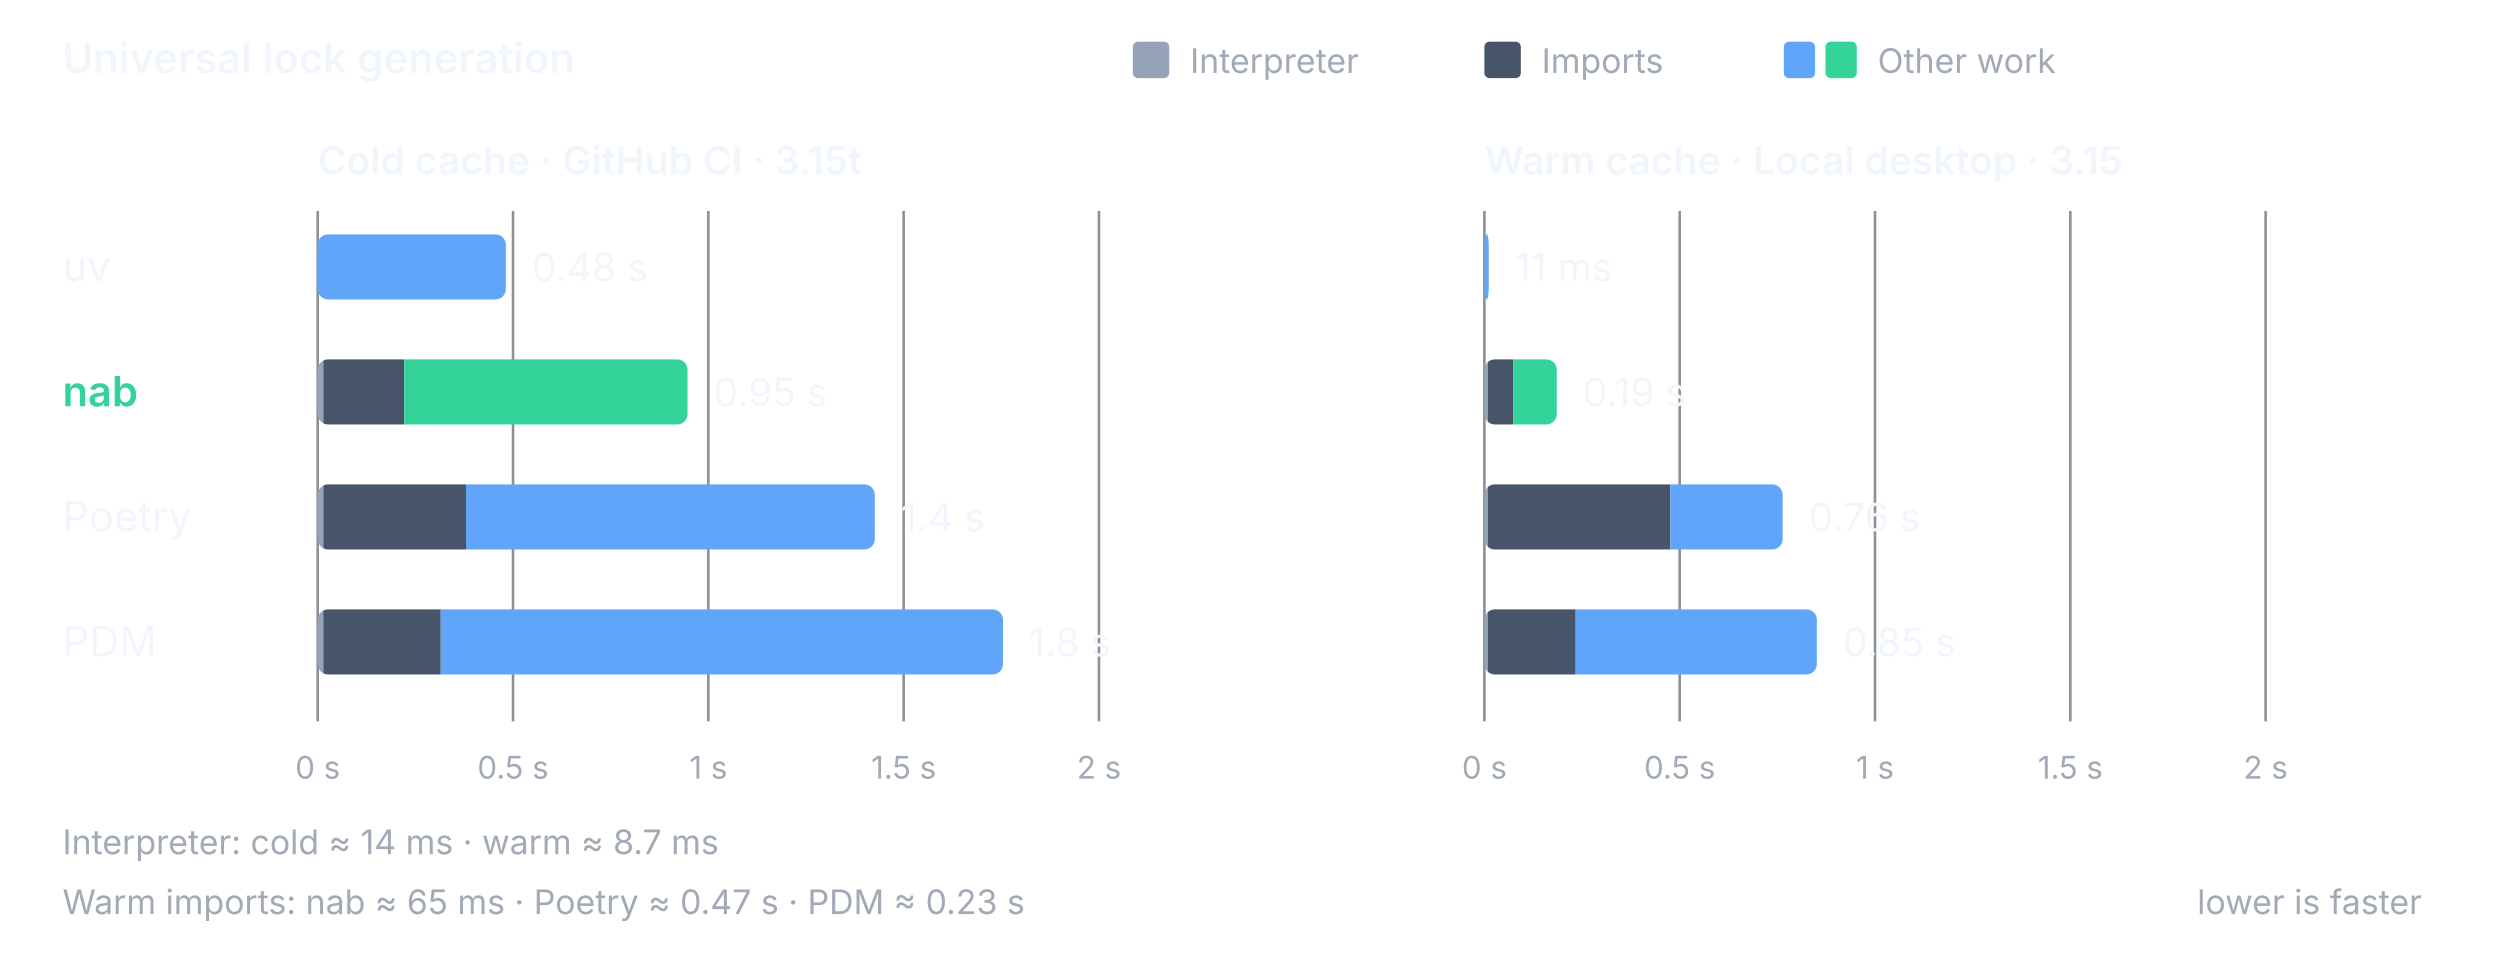
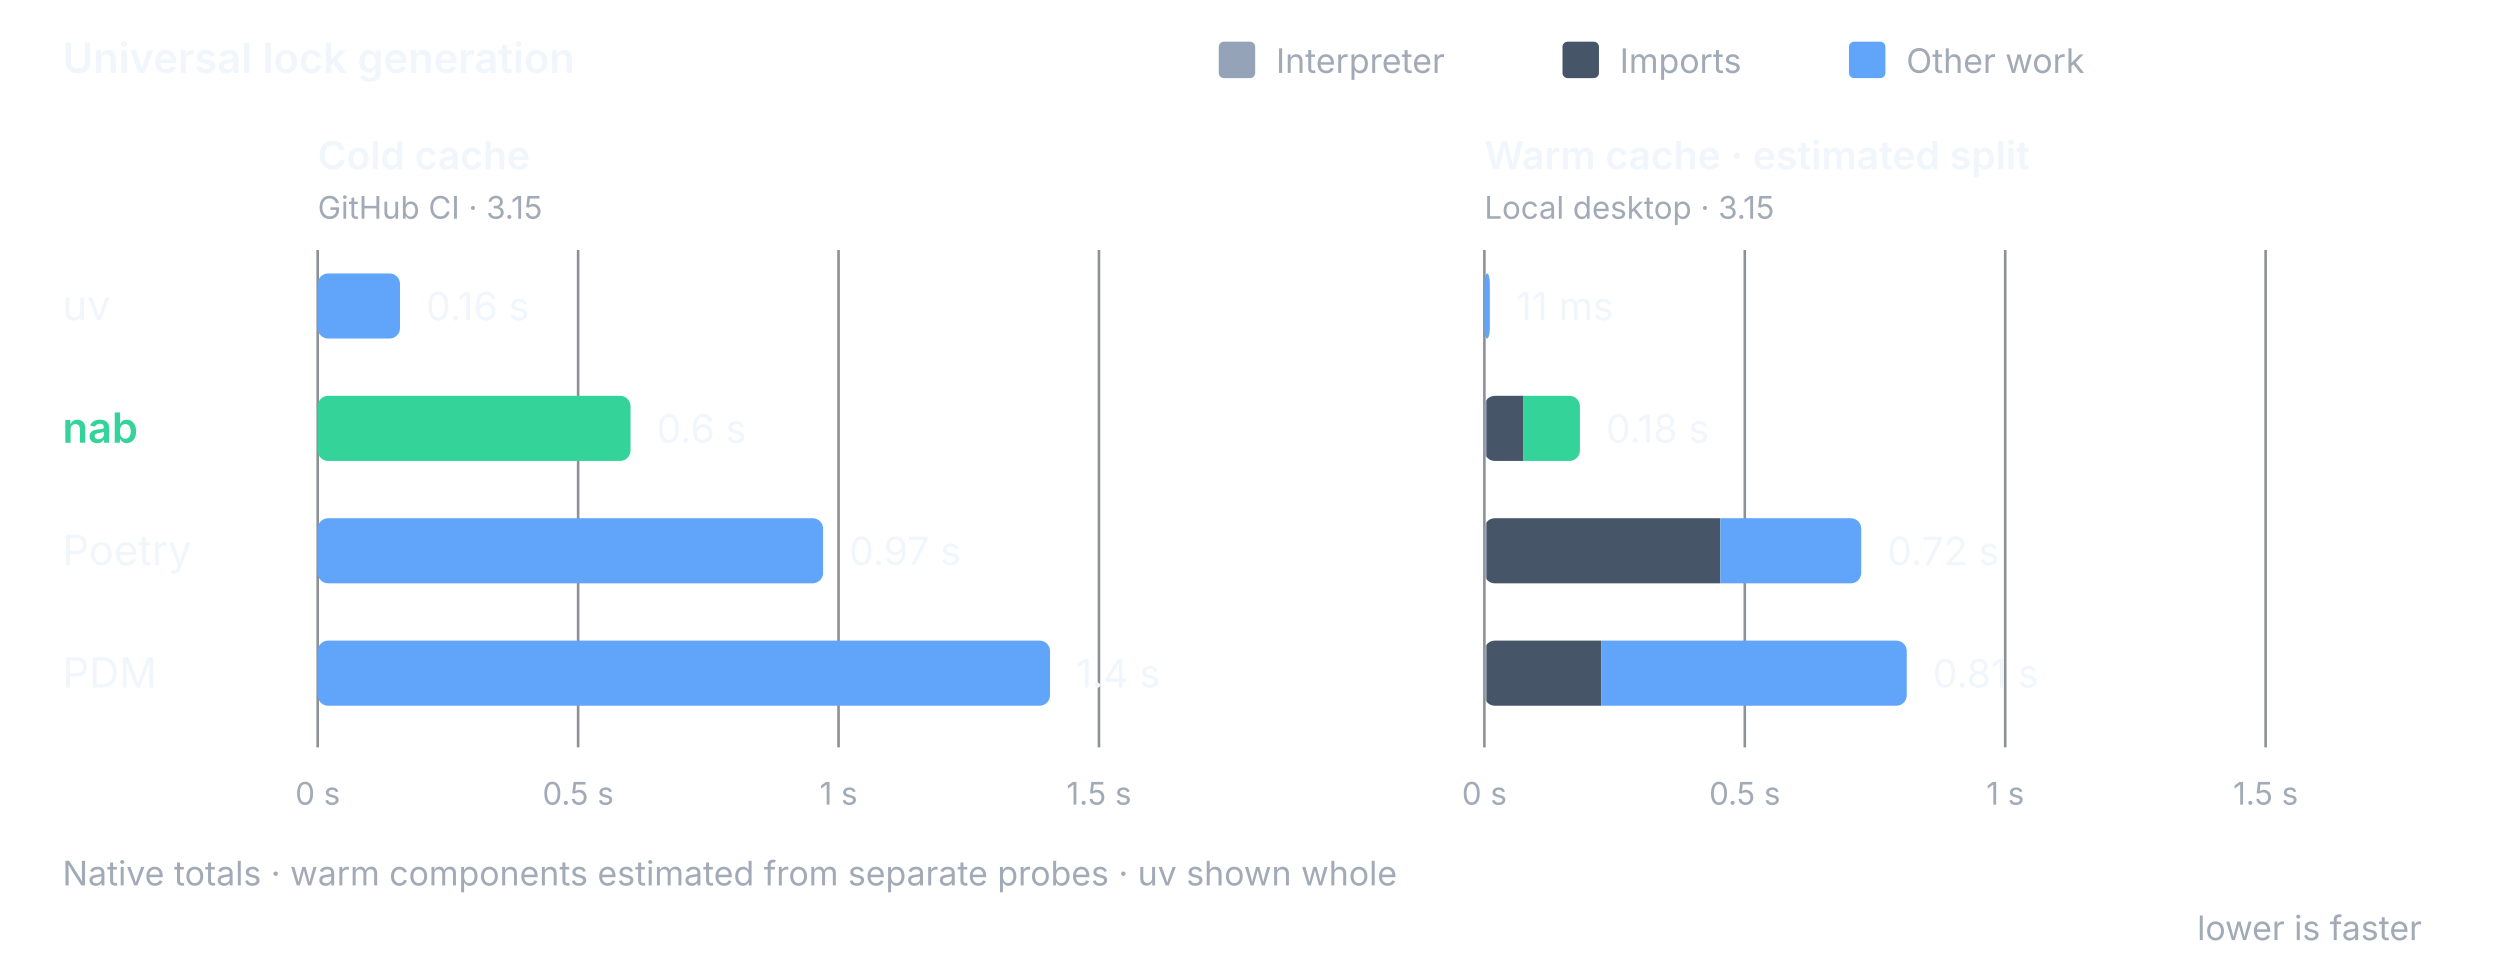
<svg xmlns="http://www.w3.org/2000/svg" width="960" height="370" viewBox="0 0 960 370" role="img" aria-labelledby="title desc">
  <g font-family="-apple-system, BlinkMacSystemFont, Segoe UI, sans-serif">
    <text x="24" y="28" fill="#f0f6fc" font-size="16" font-weight="600">Universal lock generation</text>
-     <rect x="435" y="16" width="14" height="14" rx="2" fill="#94a3b8" />
-     <text x="457" y="28" fill="#a1aab6" font-size="13">Interpreter</text>
-     <rect x="570" y="16" width="14" height="14" rx="2" fill="#475569" />
-     <text x="592" y="28" fill="#a1aab6" font-size="13">Imports</text>
-     <rect x="685" y="16" width="12" height="14" rx="2" fill="#60a5fa" />
-     <rect x="701" y="16" width="12" height="14" rx="2" fill="#34d399" />
-     <text x="721" y="28" fill="#a1aab6" font-size="13">Other work</text>
-     <text x="122" y="67" fill="#f0f6fc" font-size="15" font-weight="600">Cold cache · GitHub CI · 3.15t</text>
-     <path d="M122.000 81V277" stroke="#30363d" stroke-opacity="0.55" />
-     <text x="122.000" y="299" fill="#a1aab6" font-size="12" text-anchor="middle">0 s</text>
-     <path d="M197.000 81V277" stroke="#30363d" stroke-opacity="0.55" />
-     <text x="197.000" y="299" fill="#a1aab6" font-size="12" text-anchor="middle">0.5 s</text>
-     <path d="M272.000 81V277" stroke="#30363d" stroke-opacity="0.55" />
-     <text x="272.000" y="299" fill="#a1aab6" font-size="12" text-anchor="middle">1 s</text>
-     <path d="M347.000 81V277" stroke="#30363d" stroke-opacity="0.55" />
-     <text x="347.000" y="299" fill="#a1aab6" font-size="12" text-anchor="middle">1.5 s</text>
-     <path d="M422.000 81V277" stroke="#30363d" stroke-opacity="0.55" />
-     <text x="422.000" y="299" fill="#a1aab6" font-size="12" text-anchor="middle">2 s</text>
+     <rect x="468" y="16" width="14" height="14" rx="2" fill="#94a3b8" />
+     <text x="490" y="28" fill="#a1aab6" font-size="13">Interpreter</text>
+     <rect x="600" y="16" width="14" height="14" rx="2" fill="#475569" />
+     <text x="622" y="28" fill="#a1aab6" font-size="13">Imports</text>
+     <rect x="710" y="16" width="14" height="14" rx="2" fill="#60a5fa" />
+     <text x="732" y="28" fill="#a1aab6" font-size="13">Other work</text>
+     <text x="122" y="65" fill="#f0f6fc" font-size="15" font-weight="600">Cold cache</text>
+     <text x="122" y="84" fill="#a1aab6" font-size="12">GitHub CI · 3.15</text>
+     <path d="M122.000 96V287" stroke="#30363d" stroke-opacity="0.55" />
+     <text x="122.000" y="309" fill="#a1aab6" font-size="12" text-anchor="middle">0 s</text>
+     <path d="M222.000 96V287" stroke="#30363d" stroke-opacity="0.55" />
+     <text x="222.000" y="309" fill="#a1aab6" font-size="12" text-anchor="middle">0.5 s</text>
+     <path d="M322.000 96V287" stroke="#30363d" stroke-opacity="0.55" />
+     <text x="322.000" y="309" fill="#a1aab6" font-size="12" text-anchor="middle">1 s</text>
+     <path d="M422.000 96V287" stroke="#30363d" stroke-opacity="0.55" />
+     <text x="422.000" y="309" fill="#a1aab6" font-size="12" text-anchor="middle">1.5 s</text>
    <clipPath id="cold-uv">
-       <rect x="122" y="90" width="72.245" height="25" rx="4" />
+       <rect x="122" y="105" width="31.600" height="25" rx="4" />
    </clipPath>
    <g clip-path="url(#cold-uv)">
-       <rect x="122" y="90" width="0.000" height="25" fill="#94a3b8" />
-       <rect x="122.000" y="90" width="0.000" height="25" fill="#475569" />
-       <rect x="122.000" y="90" width="72.245" height="25" fill="#60a5fa" />
+       <rect x="122.000" y="105" width="31.600" height="25" fill="#60a5fa" />
    </g>
-     <text x="204.245" y="108" fill="#f0f6fc" font-size="15">0.48 s</text>
+     <text x="163.600" y="123" fill="#f0f6fc" font-size="15">0.16 s</text>
    <clipPath id="cold-nab">
-       <rect x="122" y="138" width="142.024" height="25" rx="4" />
+       <rect x="122" y="152" width="120.129" height="25" rx="4" />
    </clipPath>
    <g clip-path="url(#cold-nab)">
-       <rect x="122" y="138" width="2.147" height="25" fill="#94a3b8" />
-       <rect x="124.147" y="138" width="31.080" height="25" fill="#475569" />
-       <rect x="155.228" y="138" width="108.797" height="25" fill="#34d399" />
+       <rect x="122.000" y="152" width="120.129" height="25" fill="#34d399" />
    </g>
-     <text x="274.024" y="156" fill="#f0f6fc" font-size="15">0.95 s</text>
+     <text x="252.129" y="170" fill="#f0f6fc" font-size="15">0.6 s</text>
    <clipPath id="cold-poetry">
-       <rect x="122" y="186" width="213.916" height="25" rx="4" />
+       <rect x="122" y="199" width="194.065" height="25" rx="4" />
    </clipPath>
    <g clip-path="url(#cold-poetry)">
-       <rect x="122" y="186" width="2.147" height="25" fill="#94a3b8" />
-       <rect x="124.147" y="186" width="54.799" height="25" fill="#475569" />
-       <rect x="178.947" y="186" width="156.969" height="25" fill="#60a5fa" />
+       <rect x="122.000" y="199" width="194.065" height="25" fill="#60a5fa" />
    </g>
-     <text x="345.916" y="204" fill="#f0f6fc" font-size="15">1.4 s</text>
+     <text x="326.065" y="217" fill="#f0f6fc" font-size="15">0.97 s</text>
    <clipPath id="cold-pdm">
-       <rect x="122" y="234" width="263.154" height="25" rx="4" />
+       <rect x="122" y="246" width="281.213" height="25" rx="4" />
    </clipPath>
    <g clip-path="url(#cold-pdm)">
-       <rect x="122" y="234" width="2.137" height="25" fill="#94a3b8" />
-       <rect x="124.137" y="234" width="45.119" height="25" fill="#475569" />
-       <rect x="169.255" y="234" width="215.899" height="25" fill="#60a5fa" />
+       <rect x="122.000" y="246" width="281.213" height="25" fill="#60a5fa" />
    </g>
-     <text x="395.154" y="252" fill="#f0f6fc" font-size="15">1.8 s</text>
-     <text x="570" y="67" fill="#f0f6fc" font-size="15" font-weight="600">Warm cache · Local desktop · 3.15</text>
-     <path d="M570.000 81V277" stroke="#30363d" stroke-opacity="0.55" />
-     <text x="570.000" y="299" fill="#a1aab6" font-size="12" text-anchor="middle">0 s</text>
-     <path d="M645.000 81V277" stroke="#30363d" stroke-opacity="0.55" />
-     <text x="645.000" y="299" fill="#a1aab6" font-size="12" text-anchor="middle">0.5 s</text>
-     <path d="M720.000 81V277" stroke="#30363d" stroke-opacity="0.55" />
-     <text x="720.000" y="299" fill="#a1aab6" font-size="12" text-anchor="middle">1 s</text>
-     <path d="M795.000 81V277" stroke="#30363d" stroke-opacity="0.55" />
-     <text x="795.000" y="299" fill="#a1aab6" font-size="12" text-anchor="middle">1.5 s</text>
-     <path d="M870.000 81V277" stroke="#30363d" stroke-opacity="0.55" />
-     <text x="870.000" y="299" fill="#a1aab6" font-size="12" text-anchor="middle">2 s</text>
+     <text x="413.213" y="264" fill="#f0f6fc" font-size="15">1.4 s</text>
+     <text x="570" y="65" fill="#f0f6fc" font-size="15" font-weight="600">Warm cache · estimated split</text>
+     <text x="570" y="84" fill="#a1aab6" font-size="12">Local desktop · 3.15</text>
+     <path d="M570.000 96V287" stroke="#30363d" stroke-opacity="0.55" />
+     <text x="570.000" y="309" fill="#a1aab6" font-size="12" text-anchor="middle">0 s</text>
+     <path d="M670.000 96V287" stroke="#30363d" stroke-opacity="0.55" />
+     <text x="670.000" y="309" fill="#a1aab6" font-size="12" text-anchor="middle">0.5 s</text>
+     <path d="M770.000 96V287" stroke="#30363d" stroke-opacity="0.55" />
+     <text x="770.000" y="309" fill="#a1aab6" font-size="12" text-anchor="middle">1 s</text>
+     <path d="M870.000 96V287" stroke="#30363d" stroke-opacity="0.55" />
+     <text x="870.000" y="309" fill="#a1aab6" font-size="12" text-anchor="middle">1.5 s</text>
    <clipPath id="warm-uv">
-       <rect x="570" y="90" width="1.673" height="25" rx="4" />
+       <rect x="570" y="105" width="2.108" height="25" rx="4" />
    </clipPath>
    <g clip-path="url(#warm-uv)">
-       <rect x="570" y="90" width="0.000" height="25" fill="#94a3b8" />
-       <rect x="570.000" y="90" width="0.000" height="25" fill="#475569" />
-       <rect x="570.000" y="90" width="1.673" height="25" fill="#60a5fa" />
+       <rect x="570.000" y="105" width="2.108" height="25" fill="#60a5fa" />
    </g>
-     <text x="581.673" y="108" fill="#f0f6fc" font-size="15">11 ms</text>
+     <text x="582.108" y="123" fill="#f0f6fc" font-size="15">11 ms</text>
    <clipPath id="warm-nab">
-       <rect x="570" y="138" width="27.800" height="25" rx="4" />
+       <rect x="570" y="152" width="36.686" height="25" rx="4" />
    </clipPath>
    <g clip-path="url(#warm-nab)">
-       <rect x="570" y="138" width="1.349" height="25" fill="#94a3b8" />
-       <rect x="571.349" y="138" width="9.709" height="25" fill="#475569" />
-       <rect x="581.057" y="138" width="16.743" height="25" fill="#34d399" />
+       <rect x="570.000" y="152" width="0.748" height="25" fill="#94a3b8" />
+       <rect x="570.748" y="152" width="14.288" height="25" fill="#475569" />
+       <rect x="585.035" y="152" width="21.651" height="25" fill="#34d399" />
    </g>
-     <text x="607.800" y="156" fill="#f0f6fc" font-size="15">0.19 s</text>
+     <text x="616.686" y="170" fill="#f0f6fc" font-size="15">0.18 s</text>
    <clipPath id="warm-poetry">
-       <rect x="570" y="186" width="114.552" height="25" rx="4" />
+       <rect x="570" y="199" width="144.718" height="25" rx="4" />
    </clipPath>
    <g clip-path="url(#warm-poetry)">
-       <rect x="570" y="186" width="1.304" height="25" fill="#94a3b8" />
-       <rect x="571.304" y="186" width="70.106" height="25" fill="#475569" />
-       <rect x="641.410" y="186" width="43.143" height="25" fill="#60a5fa" />
+       <rect x="570.000" y="199" width="0.782" height="25" fill="#94a3b8" />
+       <rect x="570.782" y="199" width="89.843" height="25" fill="#475569" />
+       <rect x="660.624" y="199" width="54.094" height="25" fill="#60a5fa" />
    </g>
-     <text x="694.552" y="204" fill="#f0f6fc" font-size="15">0.76 s</text>
+     <text x="724.718" y="217" fill="#f0f6fc" font-size="15">0.72 s</text>
    <clipPath id="warm-pdm">
-       <rect x="570" y="234" width="127.674" height="25" rx="4" />
+       <rect x="570" y="246" width="162.192" height="25" rx="4" />
    </clipPath>
    <g clip-path="url(#warm-pdm)">
-       <rect x="570" y="234" width="1.276" height="25" fill="#94a3b8" />
-       <rect x="571.276" y="234" width="33.794" height="25" fill="#475569" />
-       <rect x="605.070" y="234" width="92.604" height="25" fill="#60a5fa" />
+       <rect x="570.000" y="246" width="0.787" height="25" fill="#94a3b8" />
+       <rect x="570.787" y="246" width="44.066" height="25" fill="#475569" />
+       <rect x="614.853" y="246" width="117.340" height="25" fill="#60a5fa" />
    </g>
-     <text x="707.674" y="252" fill="#f0f6fc" font-size="15">0.85 s</text>
-     <text x="24" y="108" fill="#f0f6fc" font-size="16" font-weight="400">uv</text>
-     <text x="24" y="156" fill="#34d399" font-size="16" font-weight="600">nab</text>
-     <text x="24" y="204" fill="#f0f6fc" font-size="16" font-weight="400">Poetry</text>
-     <text x="24" y="252" fill="#f0f6fc" font-size="16" font-weight="400">PDM</text>
-     <text x="24" y="328" fill="#a1aab6" font-size="13">Interpreter: cold ≈ 14 ms · warm ≈ 8.7 ms</text>
-     <text x="24" y="351" fill="#a1aab6" font-size="13">Warm imports: nab ≈ 65 ms · Poetry ≈ 0.47 s · PDM ≈ 0.23 s</text>
-     <text x="930" y="351" text-anchor="end" fill="#a1aab6" font-size="13">lower is faster</text>
+     <text x="742.192" y="264" fill="#f0f6fc" font-size="15">0.81 s</text>
+     <text x="24" y="123" fill="#f0f6fc" font-size="16" font-weight="400">uv</text>
+     <text x="24" y="170" fill="#34d399" font-size="16" font-weight="600">nab</text>
+     <text x="24" y="217" fill="#f0f6fc" font-size="16" font-weight="400">Poetry</text>
+     <text x="24" y="264" fill="#f0f6fc" font-size="16" font-weight="400">PDM</text>
+     <text x="24" y="340" fill="#a1aab6" font-size="13">Native totals · warm components estimated from separate probes · uv shown whole</text>
+     <text x="930" y="361" text-anchor="end" fill="#a1aab6" font-size="13">lower is faster</text>
  </g>
</svg>
